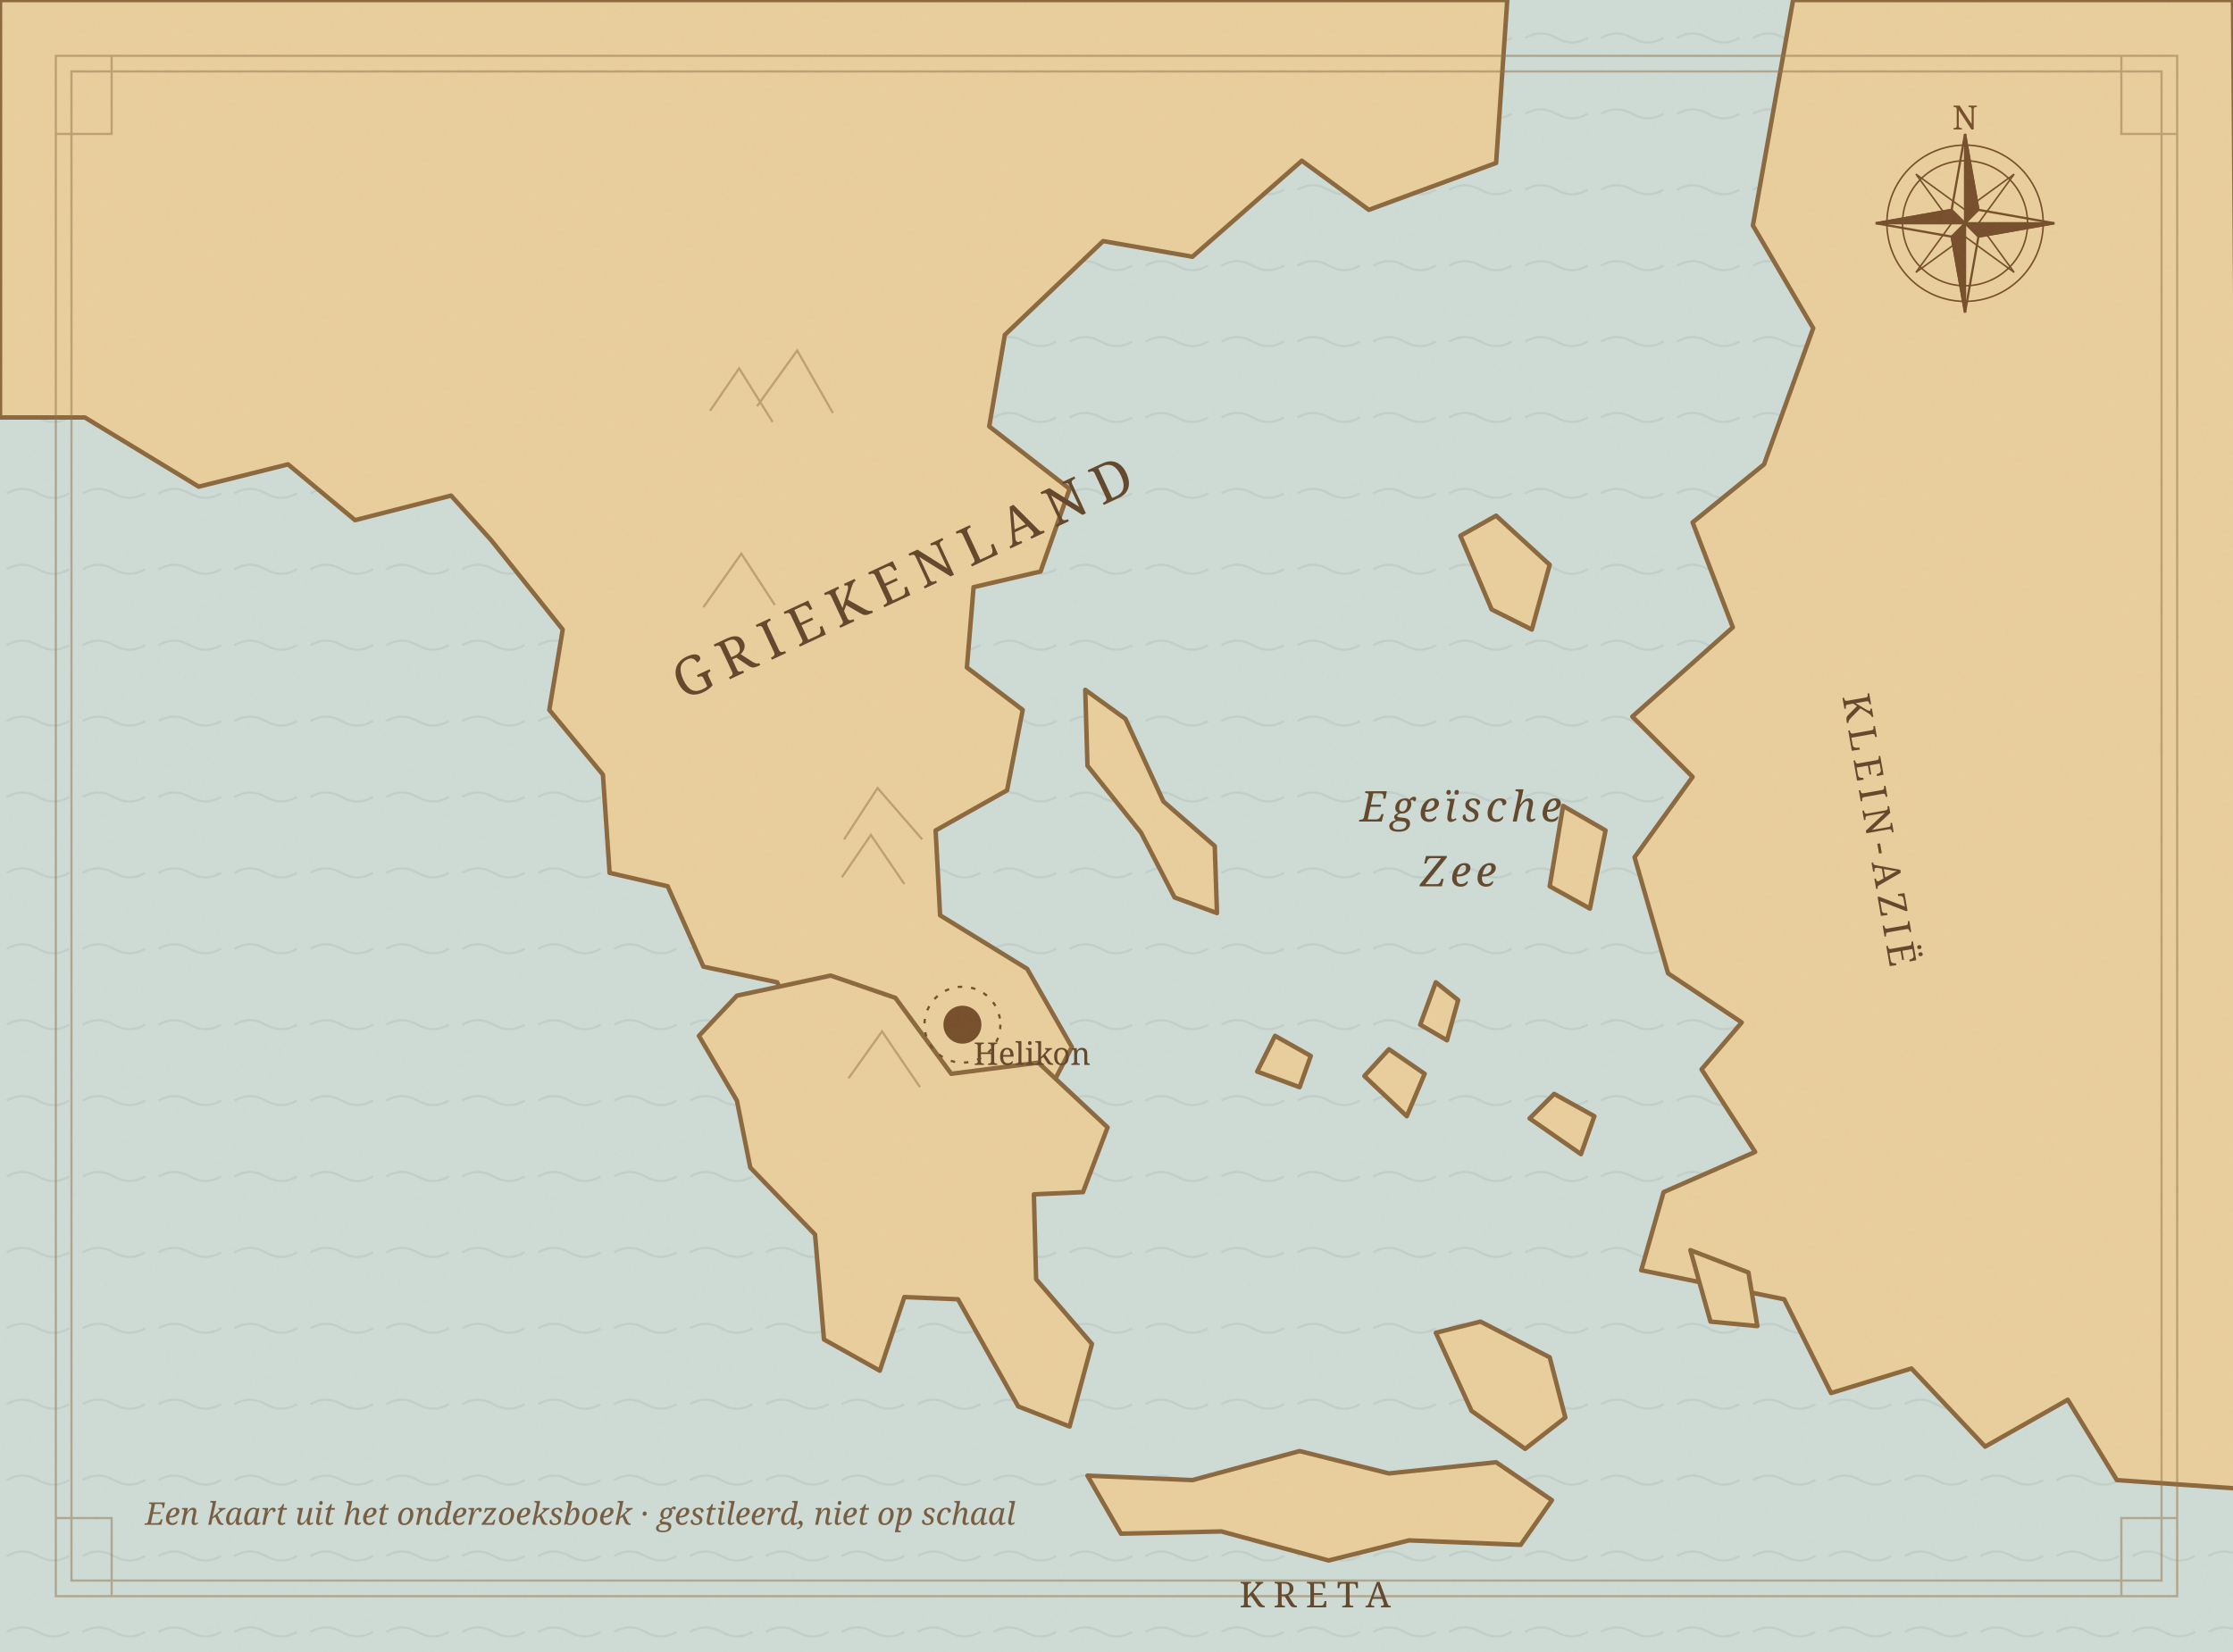
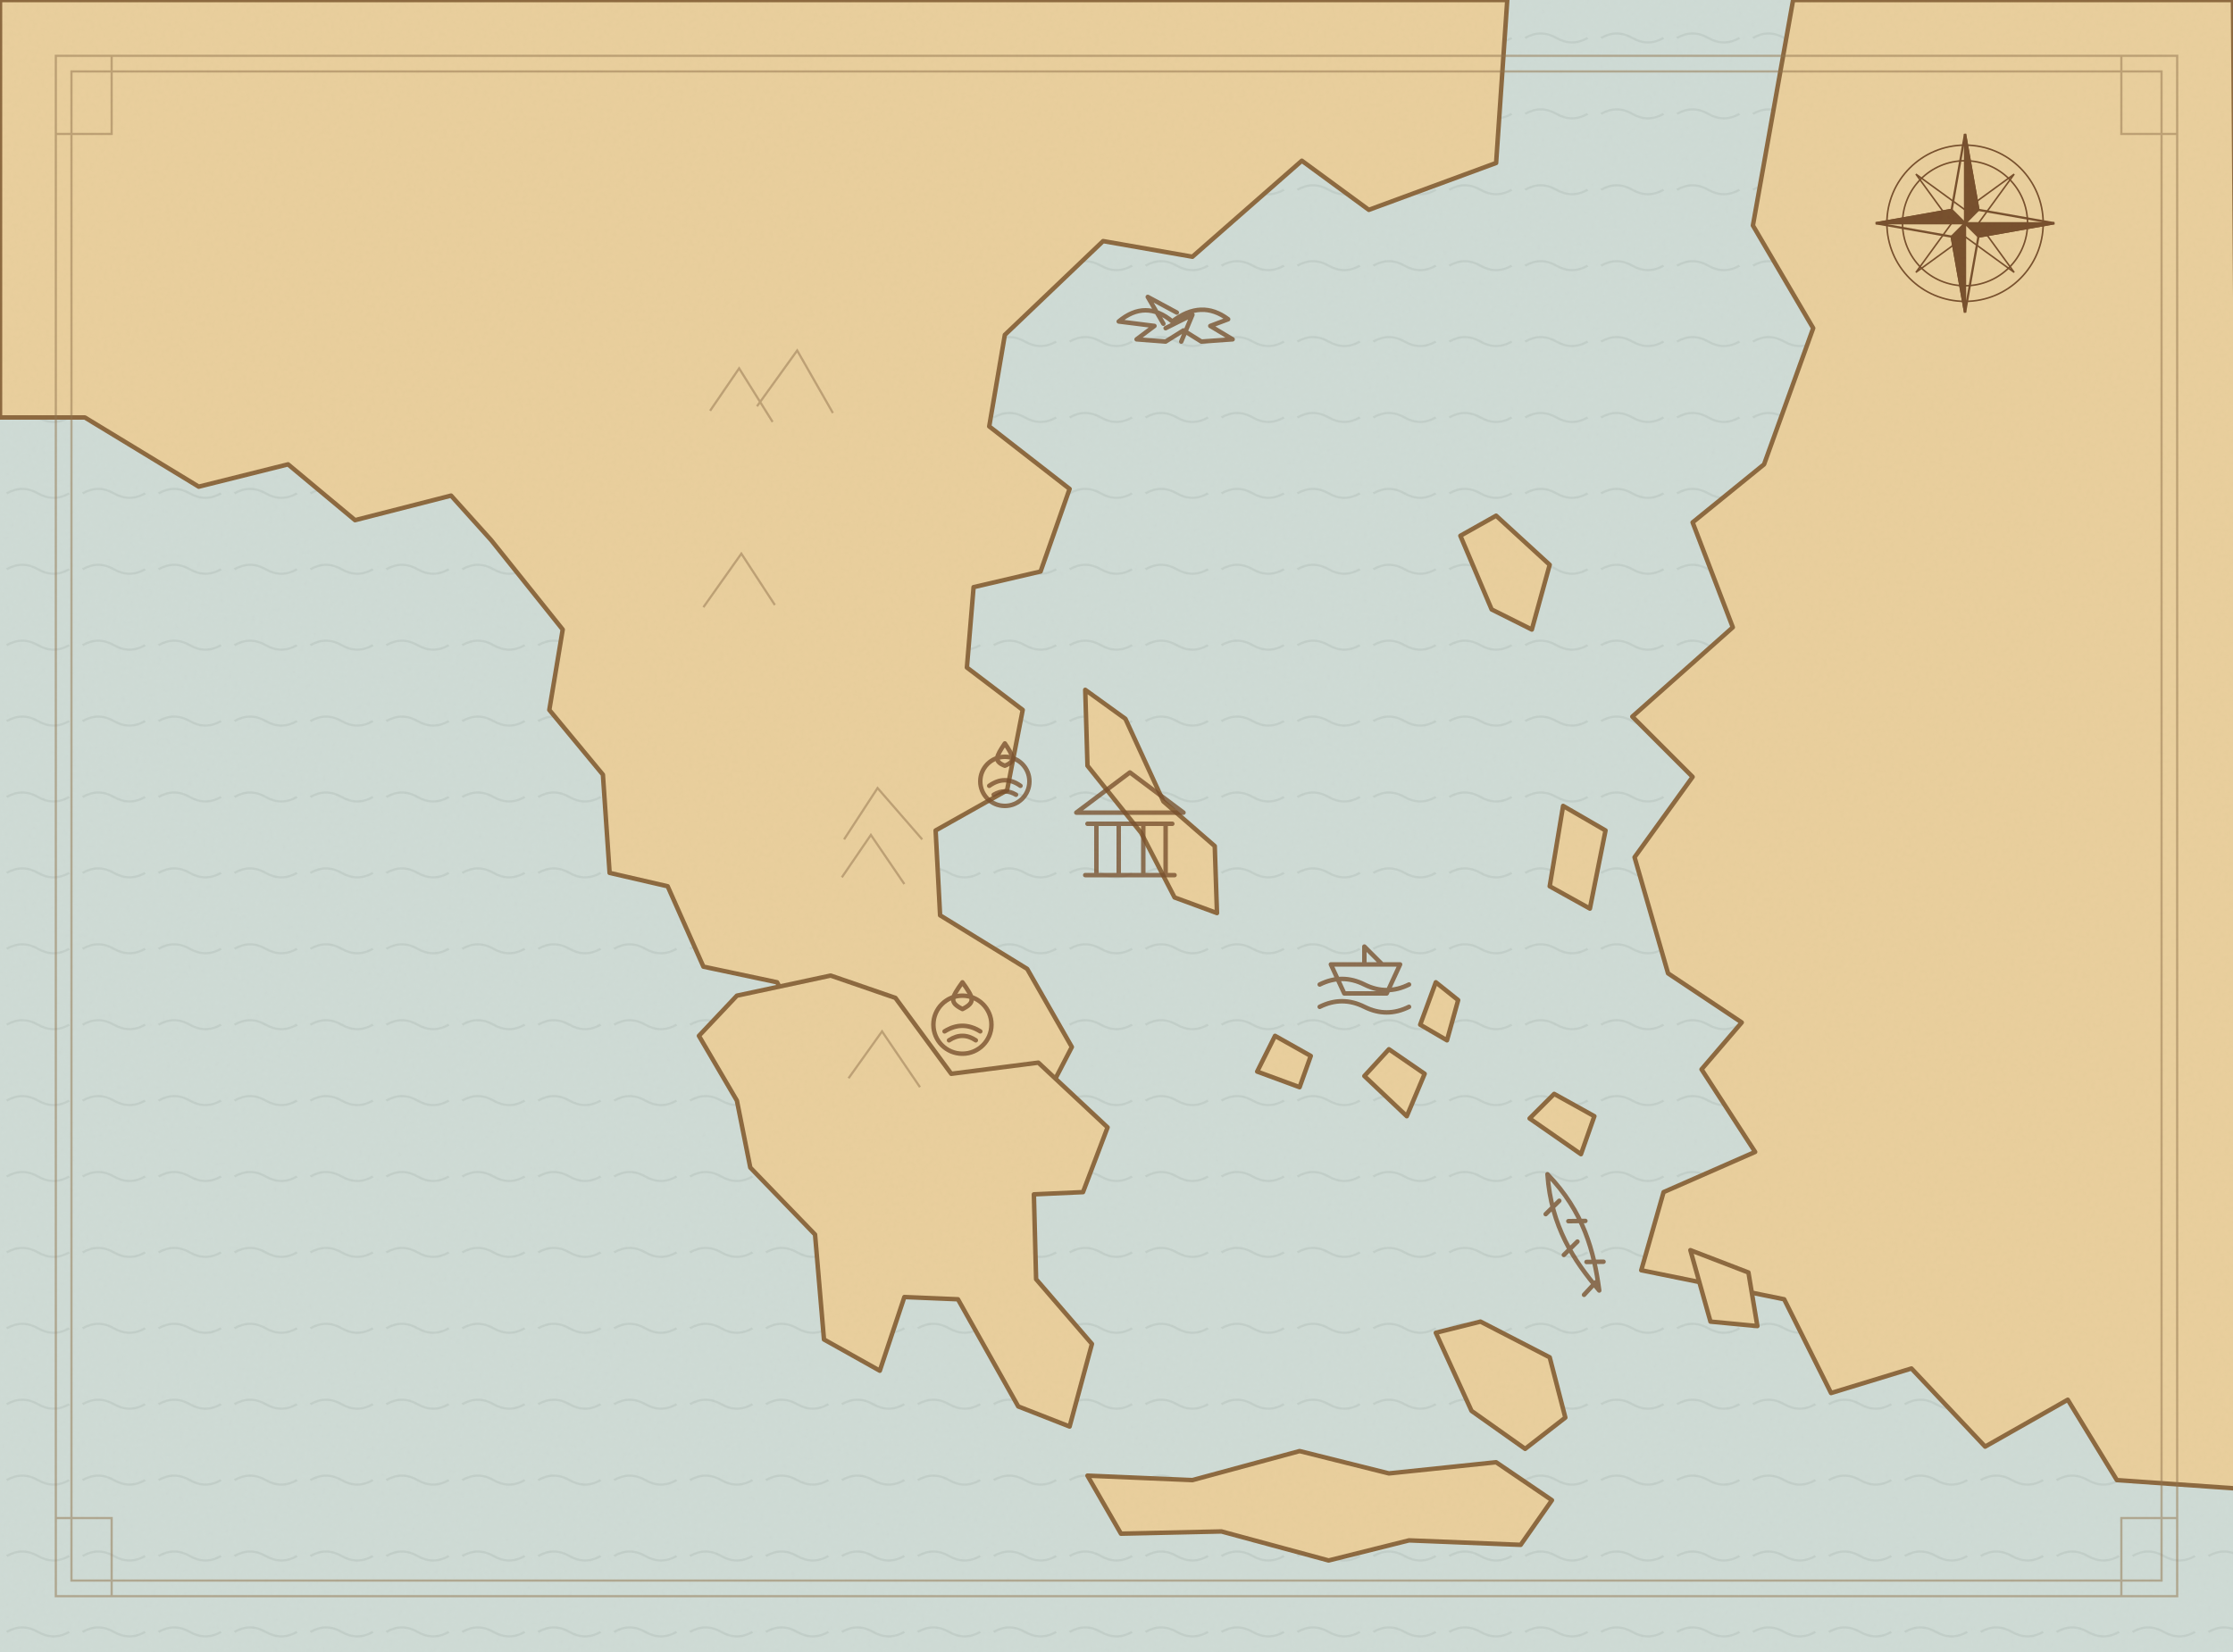
<svg xmlns="http://www.w3.org/2000/svg" width="1000" height="740" viewBox="0 0 1000 740">
  <defs>
    <pattern id="sea" width="34" height="34" patternUnits="userSpaceOnUse">
      <path d="M3 17q7-4 14 0t14 0" stroke="#7c8c88" fill="none" opacity=".15" />
    </pattern>
    <filter id="grain">
      <feTurbulence type="fractalNoise" baseFrequency=".5" numOctaves="3" stitchTiles="stitch" />
      <feColorMatrix type="saturate" values="0" />
      <feComponentTransfer>
        <feFuncA type="linear" slope=".045" />
      </feComponentTransfer>
      <feBlend in="SourceGraphic" mode="multiply" />
    </filter>
  </defs>
  <g filter="url(#grain)">
    <rect width="1000" height="740" fill="#cfdbd5" />
    <rect width="1000" height="740" fill="url(#sea)" />
    <g fill="#e9cf9d" stroke="#8d6a40" stroke-width="2" stroke-linejoin="round">
      <path d="M0 0H675l-5 73-57 21-30-22-49 43-40-7-44 42-7 41 36 28-13 37-30 7-3 36 25 19-7 36-32 18 2 38 39 24 20 35-14 27-56-19-46-7-16-30-33-7-16-36-26-6-3-44-24-29 6-36-32-40-18-20-43 11-30-25-40 10-51-31H0Z" />
      <path d="m330 446 42-9 29 10 25 34 39-5 31 29-11 29-22 1 1 38 25 29-10 37-23-9-27-48-24-1-11 33-25-14-4-47-29-30-6-30-17-29Z" />
      <path d="m486 309 18 13 17 37 23 20 1 30-19-7-15-29-24-30Z" />
      <path d="m643 597 20-5 31 16 7 27-18 14-24-17Z" />
      <path d="m487 661 47 2 48-13 40 10 48-5 25 17-14 20-50-2-36 9-48-13-45 1Z" />
      <path d="M1000 0H803l-18 101 27 46-22 61-32 26 18 47-45 40 27 27-26 36 15 52 33 22-18 21 24 37-41 18-10 35 64 13 21 42 36-11 33 35 37-21 22 36 57 4Z" />
      <path d="m654 240 16-9 24 22-8 29-18-9Z" />
      <path d="m700 361 19 11-7 35-18-10Z" />
      <path d="m571 464 16 9-5 14-19-7Z" />
      <path d="m611 482 11-12 16 11-8 19Z" />
      <path d="m643 440 10 8-5 18-12-7Z" />
      <path d="m685 501 11-11 18 10-6 17Z" />
      <path d="m757 560 26 10 4 24-21-2Z" />
    </g>
    <g fill="none" stroke="#92734e" opacity=".5">
      <path d="m318 184 13-19 15 24m-7-7 18-25 16 28m-58 87 17-24 15 23m31 105 15-23 20 23m-36 17 13-19 15 22m-25 87 15-21 17 25" />
      <path d="M25 25h950v690H25Z M32 32h936v676H32Z" />
      <path d="M25 60h25V25m925 35h-25V25M25 680h25v35m925-35h-25v35" />
    </g>
-     <g font-family="Georgia, serif" fill="#654a2e">
-       <text x="306" y="314" font-size="24" letter-spacing="5" transform="rotate(-25 306 314)">GRIEKENLAND</text>
-       <text x="609" y="368" font-size="19" font-style="italic" letter-spacing="2">Egeïsche</text>
-       <text x="636" y="397" font-size="19" font-style="italic" letter-spacing="2">Zee</text>
-       <text x="825" y="312" font-size="17" letter-spacing="3" transform="rotate(80 825 312)">KLEIN-AZIË</text>
-       <text x="555" y="720" font-size="16" letter-spacing="4">KRETA</text>
-       <text x="436" y="477" font-size="14">Helikon</text>
-     </g>
-     <g transform="translate(431 459)" stroke="#78512d">
-       <circle r="8" fill="#78512d" />
-       <circle r="17" fill="none" stroke-dasharray="2 4" />
-     </g>
    <g transform="translate(880 100)" fill="none" stroke="#78512d">
      <circle r="35" stroke-width=".7" />
      <circle r="28" stroke-width=".7" />
      <path d="M0-40 6-6 40 0 6 6 0 40-6 6-40 0-6-6Z" />
      <path d="M0-40V0l6-6ZM40 0H0l6 6ZM0 40V0l-6 6ZM-40 0H0l-6-6Z" fill="#78512d" />
      <path d="m-22-22 22 16 22-16-16 22 16 22-22-16-22 16 16-22Z" stroke-width=".7" />
-       <text y="-42" text-anchor="middle" font-size="15" fill="#78512d" stroke="none" font-family="Georgia">N</text>
    </g>
-     <text x="65" y="683" font-family="Georgia" font-style="italic" font-size="14" fill="#785f43">Een kaart uit het onderzoeksboek · gestileerd, niet op schaal</text>
+     <g fill="none" stroke="#78512d" stroke-width="2" stroke-linecap="round" stroke-linejoin="round" opacity=".78">
+       <g transform="translate(482 342)">
+         <path d="M0 22 24 4l24 18H0Zm5 5h38M9 27v22m10-22v22m11-22v22m10-22v22M4 50h40" />
+       </g>
+       <g transform="translate(591 422)">
+         <path d="M0 19q10-5 20 0t20 0M5 10h31l-6 13H11Z M20 2v8m0-8 8 8" />
+         <path d="M0 29q10-5 20 0t20 0" />
+       </g>
+       <g transform="translate(450 350)">
+         <circle r="11" />
+         <path d="M-7 2q7-5 14 0M-5 6q5-3 10 0M0-17c-4 6-5 8 0 10 5-2 4-4 0-10Z" />
+       </g>
+       <g transform="translate(431 459)">
+         <circle r="13" />
+         <path d="M-8 3q8-5 16 0M-6 7q6-4 12 0M0-19c-5 7-6 9 0 12 6-3 5-5 0-12Z" />
+       </g>
+       <g transform="translate(693 526) rotate(-24)">
+         <path d="M0 0c-8 22-5 40 0 57 5-17 8-35 0-57Zm0 13-8 3m8 7 7 3m-7 7-8 3m8 7 7 3m-7 7-7 3" />
+       </g>
+       <g transform="translate(526 140)">
+         <path d="M-25 4q12-10 24 0 13-10 25-1l-8 3 10 6-14 1-8-5-8 5-13-1 8-6Z M-5 5l-7-12 13 7M-4 7 8 1l-5 12" />
+       </g>
+     </g>
  </g>
</svg>
